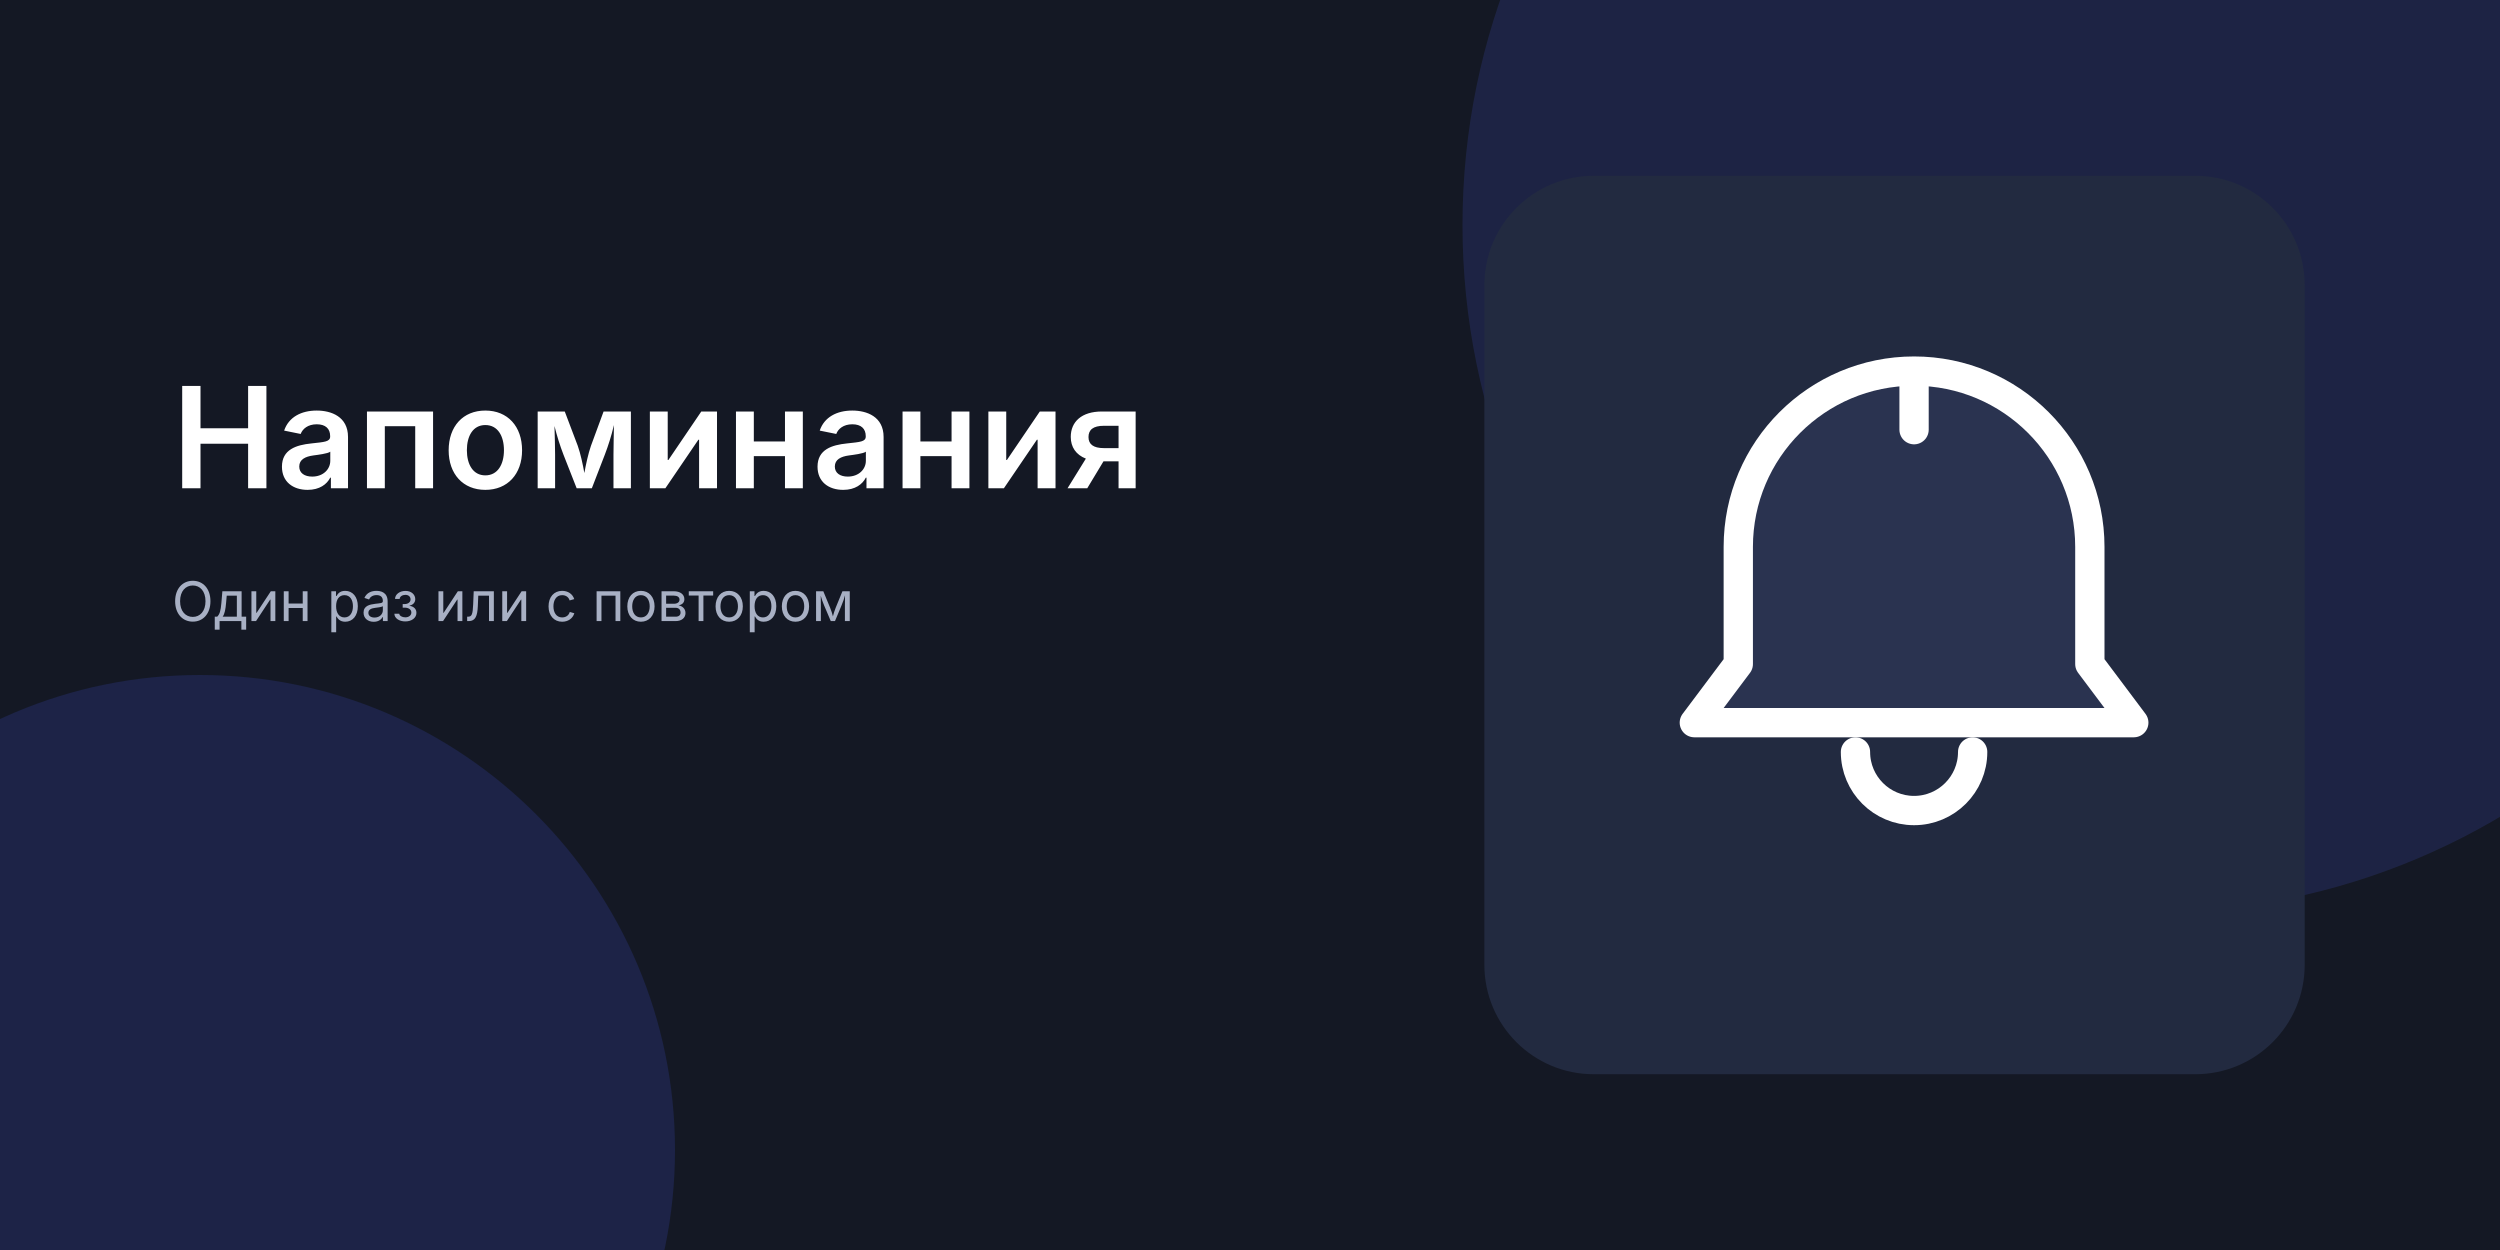
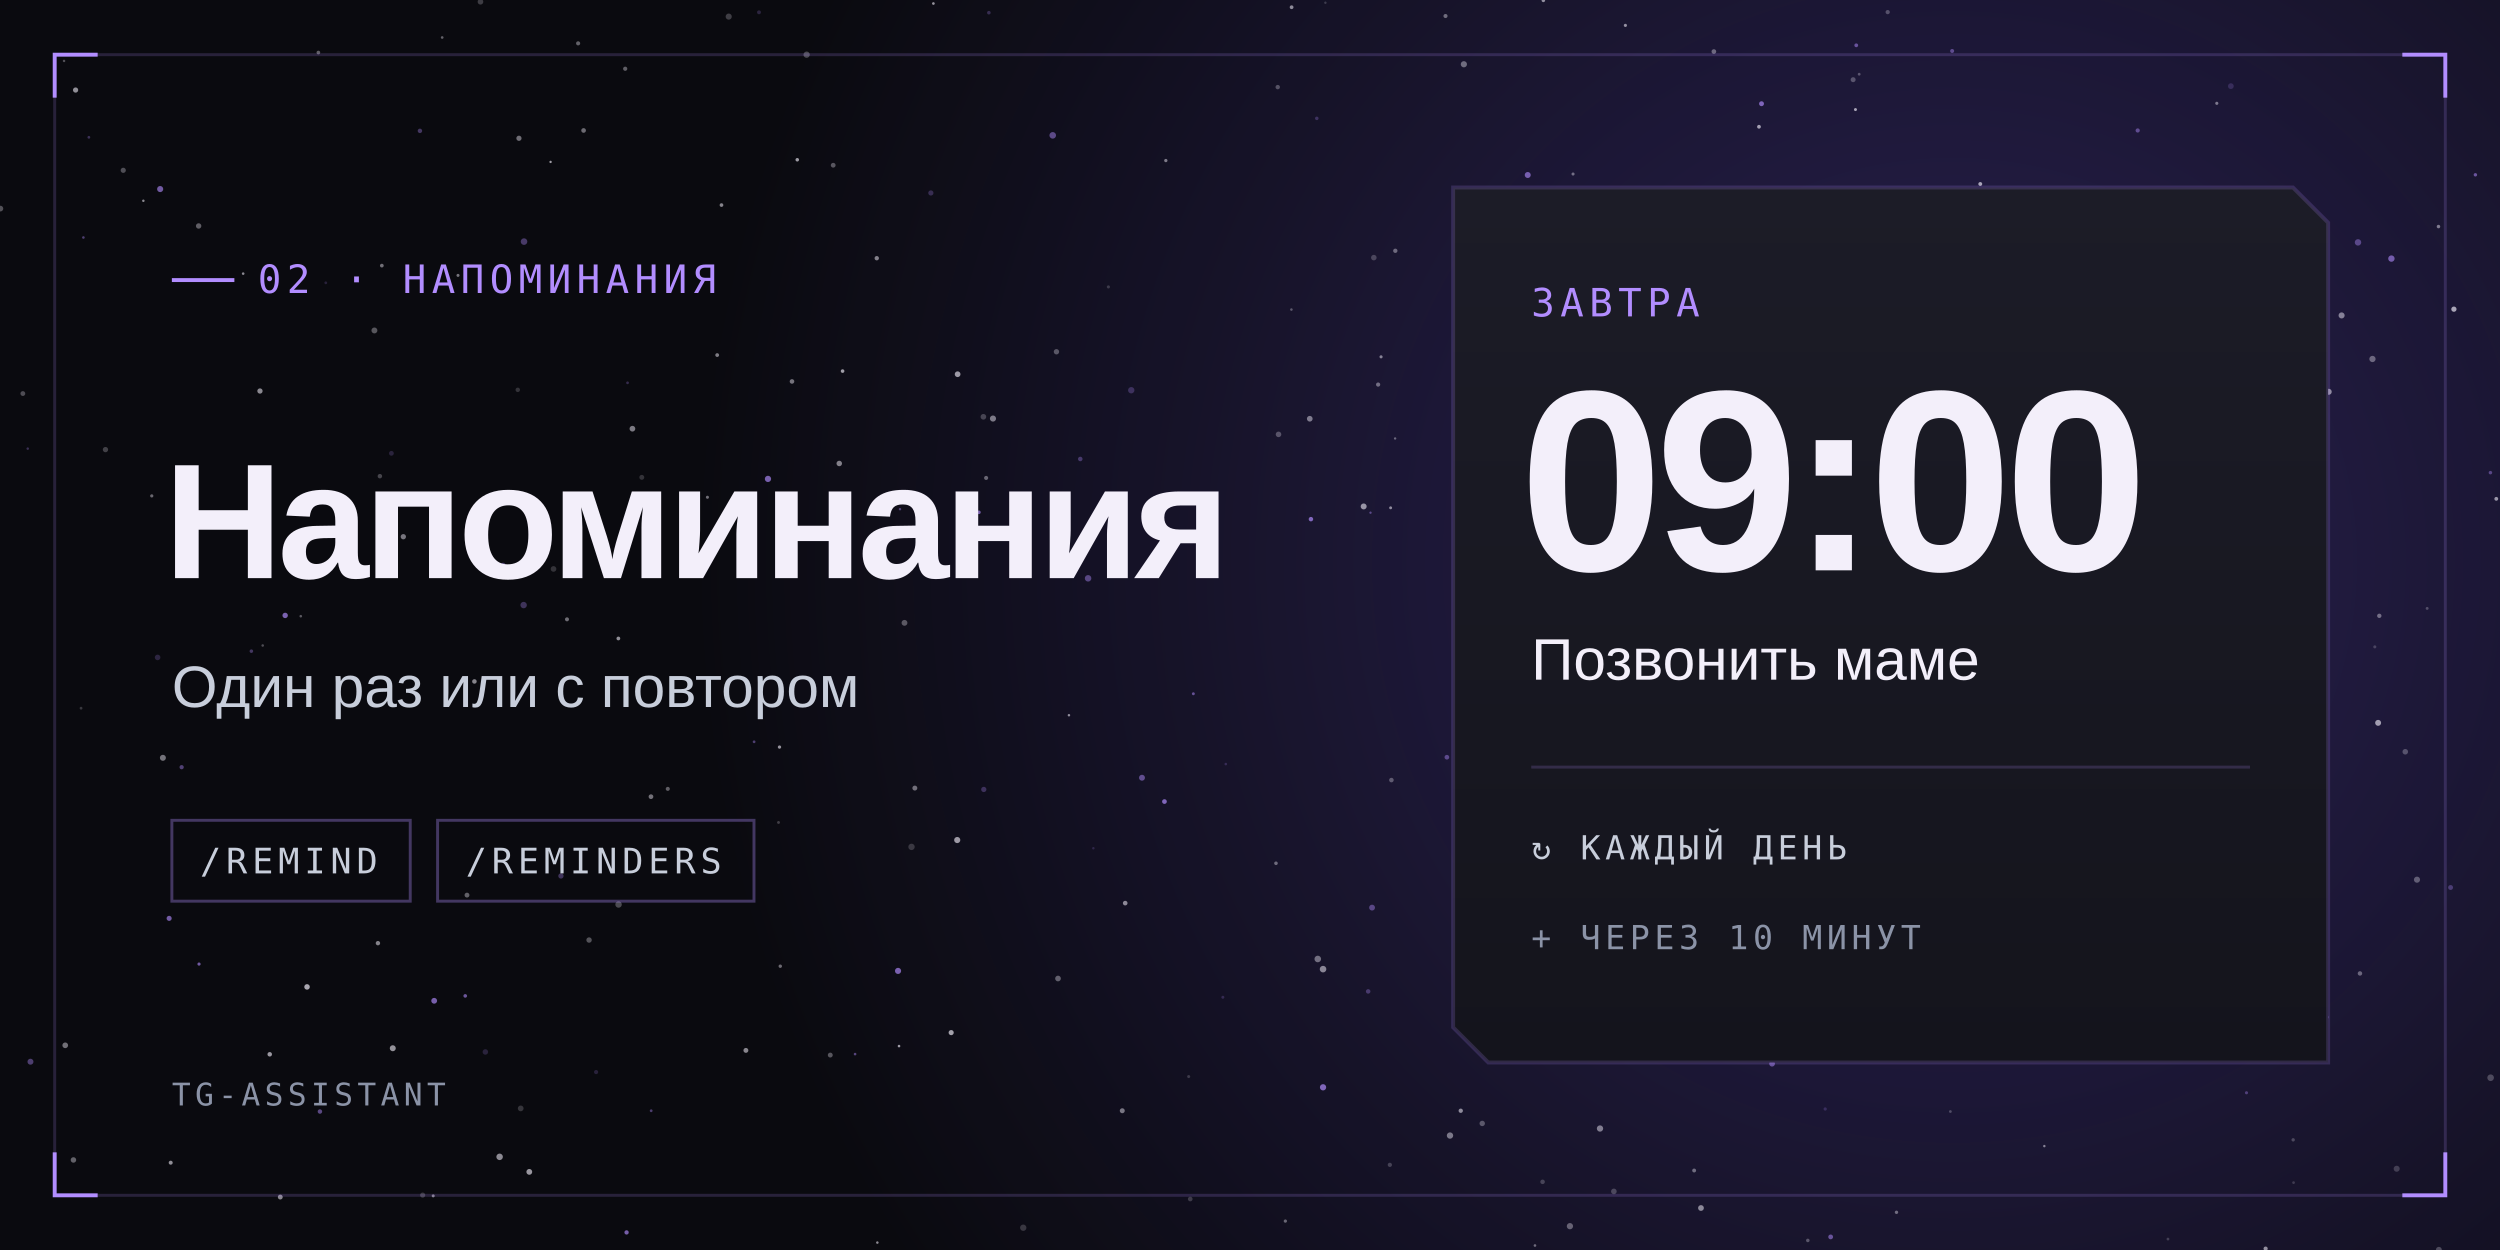
<svg xmlns="http://www.w3.org/2000/svg" width="1280" height="640" viewBox="0 0 1280 640">
-   <rect width="1280" height="640" fill="#141824" />
-   <circle cx="1100.8" cy="115.2" r="352.0" fill="#4F62F0" opacity="0.16" />
-   <circle cx="102.4" cy="588.8" r="243.2" fill="#3949C4" opacity="0.22" />
-   <rect x="760" y="90" width="420" height="460" rx="56" fill="#222A40" />
-   <text x="88" y="250" fill="#FFFFFF" font-family="Inter" font-weight="600" font-size="72">Напоминания</text>
-   <text x="88" y="318" fill="#A8B0C4" font-family="Inter" font-weight="400" font-size="28">Один раз или с повтором</text>
-   <g transform="translate(830 160) scale(3.75)" fill="none" stroke="#FFFFFF" stroke-width="4" stroke-linecap="round" stroke-linejoin="round">
-     <path d="M16 48V32a24 24 0 0 1 48 0v16l6 8H10z" fill="#2A3350" />
-     <path d="M32 60a8 8 0 0 0 16 0" />
-     <path d="M40 10v6" />
-   </g>
+   <defs>
+     <linearGradient id="card" x1="0" y1="0" x2="0" y2="1">
+       <stop offset="0" stop-color="#1c1c27" />
+       <stop offset="1" stop-color="#14141c" />
+     </linearGradient>
+     <radialGradient id="glow" cx="0.5" cy="0.5" r="0.5">
+       <stop offset="0" stop-color="#7b5cff" stop-opacity="0.28" />
+       <stop offset="1" stop-color="#7b5cff" stop-opacity="0" />
+     </radialGradient>
+   </defs>
+   <rect width="1280" height="640" fill="#0a0a0f" />
+   <circle cx="998.4" cy="288" r="640" fill="url(#glow)" />
+   <circle cx="764.2" cy="191.5" r="1.20" fill="#f3effa" opacity="0.52" />
+   <circle cx="677.4" cy="556.7" r="1.61" fill="#b28dff" opacity="0.68" />
+   <circle cx="268.3" cy="123.7" r="1.69" fill="#b28dff" opacity="0.37" />
+   <circle cx="38.7" cy="46.1" r="1.34" fill="#f3effa" opacity="0.58" />
+   <circle cx="948.8" cy="40.8" r="1.28" fill="#f3effa" opacity="0.28" />
+   <circle cx="1142.2" cy="44.1" r="1.48" fill="#b28dff" opacity="0.19" />
+   <circle cx="917.1" cy="472.8" r="1.55" fill="#f3effa" opacity="0.60" />
+   <circle cx="950.4" cy="23.2" r="0.97" fill="#b28dff" opacity="0.51" />
+   <circle cx="490.3" cy="191.6" r="1.47" fill="#f3effa" opacity="0.62" />
+   <circle cx="714.4" cy="128.4" r="1.11" fill="#f3effa" opacity="0.39" />
+   <circle cx="381.9" cy="537.8" r="1.26" fill="#f3effa" opacity="0.54" />
+   <circle cx="751.2" cy="255.7" r="1.23" fill="#b28dff" opacity="0.22" />
+   <circle cx="756.8" cy="336.0" r="1.10" fill="#b28dff" opacity="0.41" />
+   <circle cx="101.9" cy="493.6" r="0.82" fill="#b28dff" opacity="0.61" />
+   <circle cx="773.0" cy="395.2" r="1.63" fill="#b28dff" opacity="0.42" />
+   <circle cx="503.7" cy="404.2" r="1.35" fill="#b28dff" opacity="0.28" />
+   <circle cx="790.2" cy="0.2" r="0.91" fill="#f3effa" opacity="0.56" />
+   <circle cx="553.1" cy="235.0" r="1.16" fill="#b28dff" opacity="0.33" />
+   <circle cx="1079.7" cy="181.0" r="1.25" fill="#b28dff" opacity="0.62" />
+   <circle cx="879.5" cy="287.0" r="0.79" fill="#f3effa" opacity="0.32" />
+   <circle cx="283.4" cy="291.3" r="1.45" fill="#f3effa" opacity="0.18" />
+   <circle cx="539.0" cy="69.3" r="1.69" fill="#b28dff" opacity="0.47" />
+   <circle cx="758.9" cy="575.2" r="1.39" fill="#f3effa" opacity="0.31" />
+   <circle cx="290.3" cy="317.1" r="1.03" fill="#f3effa" opacity="0.43" />
+   <circle cx="1208.3" cy="498.4" r="1.15" fill="#f3effa" opacity="0.37" />
+   <circle cx="747.9" cy="568.7" r="1.11" fill="#f3effa" opacity="0.55" />
+   <circle cx="1150.2" cy="559.5" r="0.80" fill="#b28dff" opacity="0.35" />
+   <circle cx="63.1" cy="87.2" r="1.33" fill="#f3effa" opacity="0.30" />
+   <circle cx="707.1" cy="182.7" r="0.80" fill="#f3effa" opacity="0.50" />
+   <circle cx="1174.1" cy="583.6" r="0.87" fill="#f3effa" opacity="0.24" />
+   <circle cx="1053.9" cy="214.0" r="0.94" fill="#f3effa" opacity="0.24" />
+   <circle cx="1081.2" cy="227.3" r="0.90" fill="#f3effa" opacity="0.42" />
+   <circle cx="711.6" cy="596.4" r="1.09" fill="#f3effa" opacity="0.22" />
+   <circle cx="748.2" cy="416.2" r="0.78" fill="#f3effa" opacity="0.56" />
+   <circle cx="749.5" cy="32.9" r="1.59" fill="#f3effa" opacity="0.40" />
+   <circle cx="1056.8" cy="483.7" r="0.77" fill="#f3effa" opacity="0.34" />
+   <circle cx="124.5" cy="140.1" r="0.67" fill="#f3effa" opacity="0.56" />
+   <circle cx="740.1" cy="8.2" r="1.05" fill="#f3effa" opacity="0.40" />
+   <circle cx="234.5" cy="141.0" r="0.78" fill="#f3effa" opacity="0.47" />
+   <circle cx="398.6" cy="421.1" r="0.74" fill="#f3effa" opacity="0.23" />
+   <circle cx="1267.4" cy="89.5" r="0.88" fill="#b28dff" opacity="0.53" />
+   <circle cx="559.8" cy="434.3" r="0.63" fill="#b28dff" opacity="0.18" />
+   <circle cx="154.0" cy="315.5" r="0.67" fill="#f3effa" opacity="0.34" />
+   <circle cx="195.5" cy="136.0" r="0.96" fill="#f3effa" opacity="0.44" />
+   <circle cx="1254.7" cy="454.4" r="1.26" fill="#b28dff" opacity="0.32" />
+   <circle cx="1015.5" cy="480.6" r="1.15" fill="#b28dff" opacity="0.54" />
+   <circle cx="951.9" cy="38.0" r="0.72" fill="#f3effa" opacity="0.29" />
+   <circle cx="333.3" cy="407.9" r="1.21" fill="#f3effa" opacity="0.45" />
+   <circle cx="1101.2" cy="324.8" r="0.74" fill="#f3effa" opacity="0.44" />
+   <circle cx="677.4" cy="496.2" r="1.69" fill="#f3effa" opacity="0.52" />
+   <circle cx="1126.2" cy="209.4" r="1.61" fill="#f3effa" opacity="0.62" />
+   <circle cx="1227.1" cy="598.4" r="1.55" fill="#f3effa" opacity="0.20" />
+   <circle cx="901.9" cy="53.1" r="1.26" fill="#b28dff" opacity="0.66" />
+   <circle cx="15.6" cy="543.6" r="1.53" fill="#b28dff" opacity="0.40" />
+   <circle cx="134.5" cy="330.5" r="0.66" fill="#f3effa" opacity="0.29" />
+   <circle cx="541.7" cy="501.0" r="1.46" fill="#f3effa" opacity="0.36" />
+   <circle cx="1050.5" cy="346.9" r="1.16" fill="#b28dff" opacity="0.47" />
+   <circle cx="674.2" cy="60.6" r="0.90" fill="#b28dff" opacity="0.26" />
+   <circle cx="405.5" cy="195.3" r="1.18" fill="#f3effa" opacity="0.45" />
+   <circle cx="742.4" cy="581.4" r="1.63" fill="#f3effa" opacity="0.46" />
+   <circle cx="950.0" cy="56.1" r="0.77" fill="#f3effa" opacity="0.65" />
+   <circle cx="832.2" cy="13.0" r="0.81" fill="#f3effa" opacity="0.57" />
+   <circle cx="928.3" cy="506.0" r="1.05" fill="#b28dff" opacity="0.29" />
+   <circle cx="857.7" cy="441.5" r="1.09" fill="#f3effa" opacity="0.30" />
+   <circle cx="373.1" cy="8.5" r="1.57" fill="#f3effa" opacity="0.23" />
+   <circle cx="503.5" cy="213.4" r="1.45" fill="#f3effa" opacity="0.24" />
+   <circle cx="265.7" cy="70.8" r="1.34" fill="#f3effa" opacity="0.43" />
+   <circle cx="1256.4" cy="158.3" r="1.35" fill="#f3effa" opacity="0.66" />
+   <circle cx="829.5" cy="438.6" r="1.24" fill="#f3effa" opacity="0.50" />
+   <circle cx="700.5" cy="507.6" r="1.16" fill="#b28dff" opacity="0.32" />
+   <circle cx="1275.2" cy="551.8" r="1.70" fill="#f3effa" opacity="0.25" />
+   <circle cx="849.3" cy="173.3" r="1.69" fill="#f3effa" opacity="0.28" />
+   <circle cx="1215.9" cy="331.2" r="0.79" fill="#f3effa" opacity="0.20" />
+   <circle cx="54.0" cy="230.2" r="1.36" fill="#f3effa" opacity="0.24" />
+   <circle cx="740.8" cy="387.7" r="1.20" fill="#b28dff" opacity="0.43" />
+   <circle cx="476.6" cy="98.8" r="1.33" fill="#b28dff" opacity="0.25" />
+   <circle cx="138.1" cy="539.8" r="1.16" fill="#f3effa" opacity="0.62" />
+   <circle cx="1207.3" cy="124.1" r="1.66" fill="#b28dff" opacity="0.41" />
+   <circle cx="386.1" cy="379.8" r="0.71" fill="#b28dff" opacity="0.40" />
+   <circle cx="216.4" cy="611.9" r="1.32" fill="#f3effa" opacity="0.21" />
+   <circle cx="769.1" cy="293.8" r="0.81" fill="#b28dff" opacity="0.50" />
+   <circle cx="83.4" cy="388.0" r="1.54" fill="#f3effa" opacity="0.46" />
+   <circle cx="166.8" cy="144.8" r="0.71" fill="#b28dff" opacity="0.18" />
+   <circle cx="41.5" cy="362.6" r="0.72" fill="#f3effa" opacity="0.20" />
+   <circle cx="1159.9" cy="98.2" r="0.97" fill="#b28dff" opacity="0.68" />
+   <circle cx="966.5" cy="6.2" r="1.09" fill="#f3effa" opacity="0.27" />
+   <circle cx="255.8" cy="592.3" r="1.67" fill="#f3effa" opacity="0.56" />
+   <circle cx="778.0" cy="532.3" r="1.33" fill="#f3effa" opacity="0.36" />
+   <circle cx="1013.9" cy="94.2" r="1.00" fill="#f3effa" opacity="0.65" />
+   <circle cx="369.4" cy="105.0" r="0.95" fill="#f3effa" opacity="0.53" />
+   <circle cx="490.1" cy="430.1" r="1.58" fill="#f3effa" opacity="0.62" />
+   <circle cx="866.1" cy="301.7" r="0.75" fill="#f3effa" opacity="0.38" />
+   <circle cx="408.2" cy="81.8" r="0.91" fill="#f3effa" opacity="0.63" />
+   <circle cx="758.8" cy="414.0" r="1.46" fill="#b28dff" opacity="0.62" />
+   <circle cx="701.7" cy="262.5" r="0.60" fill="#b28dff" opacity="0.43" />
+   <circle cx="466.7" cy="433.6" r="1.64" fill="#f3effa" opacity="0.19" />
+   <circle cx="506.3" cy="6.5" r="0.92" fill="#b28dff" opacity="0.25" />
+   <circle cx="944.4" cy="103.1" r="0.77" fill="#f3effa" opacity="0.26" />
+   <circle cx="803.8" cy="627.8" r="1.61" fill="#f3effa" opacity="0.36" />
+   <circle cx="788.3" cy="444.2" r="1.33" fill="#f3effa" opacity="0.54" />
+   <circle cx="32.8" cy="31.2" r="0.63" fill="#f3effa" opacity="0.31" />
+   <circle cx="1214.7" cy="183.8" r="1.61" fill="#f3effa" opacity="0.37" />
+   <circle cx="846.5" cy="121.6" r="0.96" fill="#f3effa" opacity="0.54" />
+   <circle cx="712.4" cy="399.4" r="1.17" fill="#f3effa" opacity="0.32" />
+   <circle cx="449.2" cy="636.2" r="0.65" fill="#f3effa" opacity="0.56" />
+   <circle cx="37.6" cy="593.9" r="1.41" fill="#f3effa" opacity="0.38" />
+   <circle cx="93.0" cy="392.8" r="1.09" fill="#b28dff" opacity="0.42" />
+   <circle cx="191.7" cy="169.2" r="1.52" fill="#f3effa" opacity="0.33" />
+   <circle cx="208.5" cy="141.2" r="0.68" fill="#f3effa" opacity="0.47" />
+   <circle cx="861.9" cy="214.3" r="1.21" fill="#b28dff" opacity="0.42" />
+   <circle cx="714.3" cy="224.5" r="0.61" fill="#f3effa" opacity="0.38" />
+   <circle cx="194.5" cy="243.8" r="1.15" fill="#f3effa" opacity="0.26" />
+   <circle cx="429.7" cy="237.3" r="1.41" fill="#f3effa" opacity="0.51" />
+   <circle cx="579.2" cy="199.8" r="1.63" fill="#b28dff" opacity="0.26" />
+   <circle cx="979.5" cy="353.5" r="1.36" fill="#b28dff" opacity="0.30" />
+   <circle cx="858.3" cy="197.0" r="1.45" fill="#f3effa" opacity="0.59" />
+   <circle cx="316.6" cy="326.9" r="0.97" fill="#f3effa" opacity="0.58" />
+   <circle cx="867.4" cy="599.3" r="1.00" fill="#f3effa" opacity="0.40" />
+   <circle cx="73.4" cy="102.8" r="0.64" fill="#f3effa" opacity="0.55" />
+   <circle cx="848.2" cy="198.3" r="1.62" fill="#f3effa" opacity="0.58" />
+   <circle cx="328.6" cy="244.4" r="1.26" fill="#f3effa" opacity="0.18" />
+   <circle cx="970.8" cy="267.0" r="0.90" fill="#f3effa" opacity="0.33" />
+   <circle cx="163.0" cy="26.9" r="0.95" fill="#f3effa" opacity="0.37" />
+   <circle cx="215.0" cy="67.0" r="1.14" fill="#b28dff" opacity="0.34" />
+   <circle cx="504.9" cy="244.7" r="1.05" fill="#f3effa" opacity="0.39" />
+   <circle cx="316.7" cy="463.1" r="1.66" fill="#f3effa" opacity="0.28" />
+   <circle cx="698.2" cy="259.3" r="1.53" fill="#f3effa" opacity="0.58" />
+   <circle cx="42.7" cy="121.6" r="0.67" fill="#b28dff" opacity="0.41" />
+   <circle cx="817.7" cy="505.6" r="1.46" fill="#f3effa" opacity="0.43" />
+   <circle cx="627.6" cy="391.2" r="0.66" fill="#b28dff" opacity="0.21" />
+   <circle cx="193.5" cy="482.9" r="1.13" fill="#f3effa" opacity="0.52" />
+   <circle cx="661.2" cy="158.5" r="0.66" fill="#f3effa" opacity="0.32" />
+   <circle cx="448.9" cy="132.2" r="1.12" fill="#f3effa" opacity="0.51" />
+   <circle cx="460.8" cy="260.7" r="0.62" fill="#b28dff" opacity="0.41" />
+   <circle cx="242.9" cy="348.9" r="1.17" fill="#f3effa" opacity="0.53" />
+   <circle cx="819.5" cy="253.2" r="1.50" fill="#f3effa" opacity="0.25" />
+   <circle cx="757.3" cy="159.8" r="1.22" fill="#f3effa" opacity="0.45" />
+   <circle cx="468.4" cy="403.5" r="1.27" fill="#f3effa" opacity="0.43" />
+   <circle cx="782.2" cy="89.6" r="1.54" fill="#b28dff" opacity="0.61" />
+   <circle cx="1102.2" cy="252.1" r="1.39" fill="#f3effa" opacity="0.42" />
+   <circle cx="477.9" cy="1.8" r="0.69" fill="#f3effa" opacity="0.60" />
+   <circle cx="819.2" cy="577.8" r="1.62" fill="#f3effa" opacity="0.48" />
+   <circle cx="1224.4" cy="132.4" r="1.64" fill="#b28dff" opacity="0.59" />
+   <circle cx="1037.9" cy="363.1" r="1.54" fill="#f3effa" opacity="0.29" />
+   <circle cx="487.0" cy="528.7" r="1.32" fill="#f3effa" opacity="0.65" />
+   <circle cx="805.4" cy="89.1" r="0.79" fill="#f3effa" opacity="0.41" />
+   <circle cx="238.2" cy="509.9" r="0.93" fill="#b28dff" opacity="0.58" />
+   <circle cx="900.6" cy="64.9" r="0.97" fill="#f3effa" opacity="0.63" />
+   <circle cx="321.3" cy="196.0" r="0.70" fill="#b28dff" opacity="0.26" />
+   <circle cx="860.7" cy="465.8" r="1.02" fill="#f3effa" opacity="0.61" />
+   <circle cx="626.1" cy="510.6" r="0.76" fill="#b28dff" opacity="0.21" />
+   <circle cx="413.0" cy="28.0" r="1.62" fill="#f3effa" opacity="0.28" />
+   <circle cx="323.8" cy="219.5" r="1.47" fill="#f3effa" opacity="0.49" />
+   <circle cx="108.3" cy="264.5" r="1.44" fill="#f3effa" opacity="0.28" />
+   <circle cx="271.0" cy="600.0" r="1.49" fill="#f3effa" opacity="0.61" />
+   <circle cx="1161.5" cy="101.5" r="0.92" fill="#f3effa" opacity="0.36" />
+   <circle cx="33.4" cy="535.2" r="1.46" fill="#f3effa" opacity="0.44" />
+   <circle cx="978.5" cy="449.4" r="1.52" fill="#f3effa" opacity="0.30" />
+   <circle cx="101.7" cy="115.7" r="1.39" fill="#f3effa" opacity="0.37" />
+   <circle cx="163.8" cy="569.1" r="1.15" fill="#b28dff" opacity="0.48" />
+   <circle cx="653.3" cy="442.0" r="0.92" fill="#f3effa" opacity="0.40" />
+   <circle cx="246.0" cy="0.9" r="1.45" fill="#f3effa" opacity="0.22" />
+   <circle cx="388.6" cy="6.3" r="1.00" fill="#b28dff" opacity="0.20" />
+   <circle cx="1007.9" cy="143.0" r="1.63" fill="#b28dff" opacity="0.54" />
+   <circle cx="463.1" cy="318.9" r="1.50" fill="#f3effa" opacity="0.33" />
+   <circle cx="459.8" cy="497.1" r="1.58" fill="#b28dff" opacity="0.66" />
+   <circle cx="143.5" cy="612.9" r="1.25" fill="#f3effa" opacity="0.54" />
+   <circle cx="584.7" cy="398.2" r="1.52" fill="#b28dff" opacity="0.49" />
+   <circle cx="239.1" cy="458.3" r="1.25" fill="#f3effa" opacity="0.38" />
+   <circle cx="320.1" cy="35.2" r="1.08" fill="#f3effa" opacity="0.37" />
+   <circle cx="157.2" cy="505.3" r="1.42" fill="#f3effa" opacity="0.68" />
+   <circle cx="1162.7" cy="532.0" r="1.14" fill="#f3effa" opacity="0.29" />
+   <circle cx="654.6" cy="222.4" r="1.43" fill="#f3effa" opacity="0.29" />
+   <circle cx="1160.5" cy="339.4" r="1.18" fill="#f3effa" opacity="0.41" />
+   <circle cx="925.6" cy="635.1" r="0.91" fill="#f3effa" opacity="0.30" />
+   <circle cx="822.2" cy="451.4" r="1.54" fill="#f3effa" opacity="0.38" />
+   <circle cx="268.1" cy="309.8" r="1.65" fill="#b28dff" opacity="0.31" />
+   <circle cx="1076.3" cy="469.0" r="0.79" fill="#b28dff" opacity="0.40" />
+   <circle cx="785.9" cy="637.7" r="0.68" fill="#f3effa" opacity="0.41" />
+   <circle cx="501.2" cy="262.3" r="0.93" fill="#b28dff" opacity="0.61" />
+   <circle cx="547.3" cy="366.2" r="0.64" fill="#f3effa" opacity="0.57" />
+   <circle cx="1138.9" cy="448.0" r="1.09" fill="#b28dff" opacity="0.41" />
+   <circle cx="998.6" cy="569.1" r="0.71" fill="#f3effa" opacity="0.25" />
+   <circle cx="508.4" cy="214.3" r="1.57" fill="#f3effa" opacity="0.48" />
+   <circle cx="945.0" cy="100.8" r="0.72" fill="#f3effa" opacity="0.66" />
+   <circle cx="367.2" cy="181.8" r="0.97" fill="#f3effa" opacity="0.50" />
+   <circle cx="877.2" cy="283.8" r="0.74" fill="#b28dff" opacity="0.27" />
+   <circle cx="200.4" cy="232.1" r="1.23" fill="#b28dff" opacity="0.19" />
+   <circle cx="82.0" cy="96.8" r="1.57" fill="#b28dff" opacity="0.61" />
+   <circle cx="14.2" cy="229.7" r="0.64" fill="#b28dff" opacity="0.29" />
+   <circle cx="937.3" cy="633.3" r="1.23" fill="#b28dff" opacity="0.52" />
+   <circle cx="674.7" cy="491.0" r="1.69" fill="#f3effa" opacity="0.42" />
+   <circle cx="907.3" cy="544.6" r="1.48" fill="#b28dff" opacity="0.50" />
+   <circle cx="974.6" cy="519.4" r="1.45" fill="#f3effa" opacity="0.38" />
+   <circle cx="1182.4" cy="417.5" r="1.30" fill="#f3effa" opacity="0.45" />
+   <circle cx="1094.5" cy="66.8" r="1.08" fill="#b28dff" opacity="0.45" />
+   <circle cx="1237.5" cy="450.4" r="1.57" fill="#f3effa" opacity="0.33" />
+   <circle cx="670.6" cy="214.4" r="1.46" fill="#f3effa" opacity="0.47" />
+   <circle cx="845.4" cy="166.8" r="1.50" fill="#f3effa" opacity="0.52" />
+   <circle cx="596.2" cy="410.4" r="1.21" fill="#b28dff" opacity="0.68" />
+   <circle cx="320.8" cy="631.0" r="1.11" fill="#b28dff" opacity="0.64" />
+   <circle cx="296.0" cy="22.2" r="1.06" fill="#f3effa" opacity="0.38" />
+   <circle cx="1031.4" cy="325.6" r="0.84" fill="#b28dff" opacity="0.61" />
+   <circle cx="281.9" cy="82.9" r="0.61" fill="#f3effa" opacity="0.64" />
+   <circle cx="654.2" cy="44.6" r="1.13" fill="#f3effa" opacity="0.29" />
+   <circle cx="611.0" cy="355.2" r="0.75" fill="#b28dff" opacity="0.51" />
+   <circle cx="1174.3" cy="605.5" r="0.70" fill="#f3effa" opacity="0.18" />
+   <circle cx="609.4" cy="613.9" r="1.20" fill="#f3effa" opacity="0.20" />
+   <circle cx="523.9" cy="628.6" r="1.63" fill="#f3effa" opacity="0.19" />
+   <circle cx="780.4" cy="334.3" r="0.82" fill="#f3effa" opacity="0.26" />
+   <circle cx="877.5" cy="26.4" r="1.20" fill="#f3effa" opacity="0.38" />
+   <circle cx="989.6" cy="474.6" r="1.01" fill="#f3effa" opacity="0.55" />
+   <circle cx="671.2" cy="265.8" r="1.15" fill="#b28dff" opacity="0.68" />
+   <circle cx="333.4" cy="568.7" r="0.72" fill="#b28dff" opacity="0.40" />
+   <circle cx="80.7" cy="336.6" r="1.43" fill="#b28dff" opacity="0.21" />
+   <circle cx="257.6" cy="289.4" r="1.28" fill="#b28dff" opacity="0.39" />
+   <circle cx="305.2" cy="548.9" r="1.07" fill="#b28dff" opacity="0.18" />
+   <circle cx="994.8" cy="202.3" r="1.15" fill="#b28dff" opacity="0.59" />
+   <circle cx="1278.1" cy="255.4" r="0.98" fill="#f3effa" opacity="0.59" />
+   <circle cx="596.9" cy="82.2" r="0.85" fill="#f3effa" opacity="0.48" />
+   <circle cx="966.1" cy="135.3" r="1.48" fill="#f3effa" opacity="0.20" />
+   <circle cx="874.0" cy="356.9" r="1.39" fill="#f3effa" opacity="0.27" />
+   <circle cx="746.0" cy="198.2" r="1.06" fill="#f3effa" opacity="0.34" />
+   <circle cx="1218.2" cy="315.3" r="1.12" fill="#f3effa" opacity="0.40" />
+   <circle cx="934.5" cy="567.8" r="0.83" fill="#b28dff" opacity="0.21" />
+   <circle cx="128.7" cy="333.4" r="0.91" fill="#b28dff" opacity="0.34" />
+   <circle cx="0.2" cy="106.8" r="1.47" fill="#f3effa" opacity="0.31" />
+   <circle cx="298.8" cy="66.8" r="1.20" fill="#f3effa" opacity="0.42" />
+   <circle cx="540.9" cy="180.1" r="1.38" fill="#f3effa" opacity="0.32" />
+   <circle cx="1073.3" cy="167.8" r="1.06" fill="#f3effa" opacity="0.39" />
+   <circle cx="940.4" cy="461.6" r="0.60" fill="#f3effa" opacity="0.60" />
+   <circle cx="393.2" cy="245.2" r="1.61" fill="#b28dff" opacity="0.65" />
+   <circle cx="971.3" cy="489.0" r="0.79" fill="#f3effa" opacity="0.42" />
+   <circle cx="703.4" cy="131.9" r="1.42" fill="#f3effa" opacity="0.23" />
+   <circle cx="1021.4" cy="513.3" r="0.70" fill="#f3effa" opacity="0.20" />
+   <circle cx="702.5" cy="464.7" r="1.50" fill="#b28dff" opacity="0.42" />
+   <circle cx="557.1" cy="296.1" r="1.67" fill="#b28dff" opacity="0.43" />
+   <circle cx="971.0" cy="620.7" r="0.87" fill="#f3effa" opacity="0.40" />
+   <circle cx="944.6" cy="248.1" r="1.47" fill="#b28dff" opacity="0.52" />
+   <circle cx="86.6" cy="470.2" r="1.31" fill="#b28dff" opacity="0.62" />
+   <circle cx="1248.7" cy="639.9" r="1.51" fill="#f3effa" opacity="0.26" />
+   <circle cx="301.6" cy="481.3" r="1.39" fill="#f3effa" opacity="0.32" />
+   <circle cx="925.8" cy="386.6" r="1.30" fill="#f3effa" opacity="0.20" />
+   <circle cx="890.9" cy="400.7" r="0.85" fill="#b28dff" opacity="0.55" />
+   <circle cx="1042.1" cy="277.0" r="1.19" fill="#b28dff" opacity="0.65" />
+   <circle cx="1198.9" cy="161.5" r="1.56" fill="#f3effa" opacity="0.49" />
+   <circle cx="431.4" cy="190.0" r="0.93" fill="#f3effa" opacity="0.64" />
+   <circle cx="1275.1" cy="242.0" r="0.90" fill="#b28dff" opacity="0.40" />
+   <circle cx="1174.9" cy="260.4" r="1.16" fill="#f3effa" opacity="0.51" />
+   <circle cx="362.2" cy="254.6" r="0.79" fill="#f3effa" opacity="0.44" />
+   <circle cx="567.5" cy="146.9" r="0.80" fill="#f3effa" opacity="0.19" />
+   <circle cx="999.5" cy="26.1" r="1.03" fill="#b28dff" opacity="0.44" />
+   <circle cx="826.3" cy="610.0" r="1.44" fill="#f3effa" opacity="0.24" />
+   <circle cx="266.6" cy="567.5" r="1.47" fill="#f3effa" opacity="0.19" />
+   <circle cx="1192.3" cy="200.6" r="1.55" fill="#f3effa" opacity="0.53" />
+   <circle cx="1231.5" cy="384.9" r="1.43" fill="#f3effa" opacity="0.27" />
+   <circle cx="399.5" cy="494.7" r="0.88" fill="#f3effa" opacity="0.42" />
+   <circle cx="789.8" cy="605.1" r="1.16" fill="#f3effa" opacity="0.22" />
+   <circle cx="426.6" cy="84.6" r="1.23" fill="#f3effa" opacity="0.33" />
+   <circle cx="857.3" cy="399.6" r="1.36" fill="#b28dff" opacity="0.35" />
+   <circle cx="661.3" cy="3.7" r="0.97" fill="#f3effa" opacity="0.55" />
+   <circle cx="11.7" cy="201.5" r="1.24" fill="#f3effa" opacity="0.29" />
+   <circle cx="460.3" cy="535.6" r="0.67" fill="#f3effa" opacity="0.64" />
+   <circle cx="712.0" cy="260.0" r="0.75" fill="#f3effa" opacity="0.55" />
+   <circle cx="989.0" cy="460.1" r="0.79" fill="#b28dff" opacity="0.67" />
+   <circle cx="901.9" cy="408.1" r="1.40" fill="#f3effa" opacity="0.64" />
+   <circle cx="1217.6" cy="370.1" r="1.53" fill="#f3effa" opacity="0.62" />
+   <circle cx="1176.9" cy="418.9" r="1.43" fill="#f3effa" opacity="0.56" />
+   <circle cx="425.1" cy="540.2" r="1.26" fill="#f3effa" opacity="0.33" />
+   <circle cx="87.4" cy="595.3" r="1.03" fill="#f3effa" opacity="0.58" />
+   <circle cx="226.4" cy="19.2" r="0.69" fill="#f3effa" opacity="0.38" />
+   <circle cx="992.9" cy="519.9" r="1.41" fill="#f3effa" opacity="0.35" />
+   <circle cx="399.1" cy="382.5" r="0.85" fill="#f3effa" opacity="0.60" />
+   <circle cx="1030.5" cy="384.6" r="1.44" fill="#b28dff" opacity="0.56" />
+   <circle cx="897.9" cy="324.5" r="1.33" fill="#f3effa" opacity="0.23" />
+   <circle cx="1110.0" cy="634.4" r="0.72" fill="#f3effa" opacity="0.20" />
+   <circle cx="608.6" cy="551.2" r="0.78" fill="#f3effa" opacity="0.19" />
+   <circle cx="222.3" cy="512.4" r="1.49" fill="#b28dff" opacity="0.65" />
+   <circle cx="574.6" cy="568.7" r="1.28" fill="#f3effa" opacity="0.46" />
+   <circle cx="935.5" cy="361.4" r="1.46" fill="#b28dff" opacity="0.40" />
+   <circle cx="341.9" cy="403.9" r="1.04" fill="#f3effa" opacity="0.37" />
+   <circle cx="922.5" cy="322.5" r="0.69" fill="#b28dff" opacity="0.37" />
+   <circle cx="658.1" cy="625.2" r="0.84" fill="#f3effa" opacity="0.39" />
+   <circle cx="265.1" cy="199.6" r="1.14" fill="#f3effa" opacity="0.18" />
+   <circle cx="146.0" cy="315.1" r="1.39" fill="#b28dff" opacity="0.67" />
+   <circle cx="287.2" cy="448.5" r="1.36" fill="#b28dff" opacity="0.32" />
+   <circle cx="1083.2" cy="393.1" r="0.68" fill="#b28dff" opacity="0.44" />
+   <circle cx="837.1" cy="199.3" r="1.16" fill="#f3effa" opacity="0.52" />
+   <circle cx="206.5" cy="274.8" r="1.36" fill="#f3effa" opacity="0.47" />
+   <circle cx="705.6" cy="196.9" r="1.08" fill="#f3effa" opacity="0.41" />
+   <circle cx="221.8" cy="612.3" r="0.77" fill="#f3effa" opacity="0.51" />
+   <circle cx="1155.7" cy="129.1" r="0.97" fill="#f3effa" opacity="0.64" />
+   <circle cx="1046.7" cy="586.8" r="0.63" fill="#f3effa" opacity="0.50" />
+   <circle cx="820.9" cy="452.2" r="1.58" fill="#f3effa" opacity="0.50" />
+   <circle cx="779.0" cy="318.4" r="1.04" fill="#b28dff" opacity="0.30" />
+   <circle cx="1191.4" cy="520.8" r="0.90" fill="#b28dff" opacity="0.34" />
+   <circle cx="882.9" cy="442.3" r="0.75" fill="#b28dff" opacity="0.64" />
+   <circle cx="1048.7" cy="171.6" r="1.32" fill="#f3effa" opacity="0.48" />
+   <circle cx="437.8" cy="539.7" r="0.68" fill="#b28dff" opacity="0.45" />
+   <circle cx="77.7" cy="253.9" r="0.83" fill="#f3effa" opacity="0.41" />
+   <circle cx="870.9" cy="618.5" r="1.48" fill="#f3effa" opacity="0.53" />
+   <circle cx="678.6" cy="1.4" r="0.62" fill="#f3effa" opacity="0.19" />
+   <circle cx="1046.6" cy="309.5" r="1.55" fill="#f3effa" opacity="0.36" />
+   <circle cx="133.1" cy="200.2" r="1.36" fill="#f3effa" opacity="0.55" />
+   <circle cx="869.6" cy="327.7" r="1.21" fill="#b28dff" opacity="0.66" />
+   <circle cx="1242.7" cy="311.5" r="0.75" fill="#f3effa" opacity="0.25" />
+   <circle cx="45.5" cy="70.3" r="0.71" fill="#b28dff" opacity="0.30" />
+   <circle cx="1160.0" cy="639.3" r="1.08" fill="#f3effa" opacity="0.57" />
+   <circle cx="576.1" cy="462.4" r="1.19" fill="#f3effa" opacity="0.54" />
+   <circle cx="1248.5" cy="116.0" r="0.90" fill="#f3effa" opacity="0.47" />
+   <circle cx="1098.8" cy="224.8" r="1.25" fill="#f3effa" opacity="0.51" />
+   <circle cx="201.1" cy="536.7" r="1.54" fill="#f3effa" opacity="0.59" />
+   <circle cx="1135.0" cy="52.9" r="0.81" fill="#f3effa" opacity="0.45" />
+   <circle cx="870.7" cy="300.0" r="1.09" fill="#b28dff" opacity="0.26" />
+   <circle cx="248.5" cy="538.6" r="1.41" fill="#b28dff" opacity="0.19" />
+   <rect x="28" y="28" width="1224" height="584" fill="none" stroke="rgb(178 141 255 / 0.18)" stroke-width="1.5" />
+   <path d="M28 50V28H50" fill="none" stroke="#b28dff" stroke-width="2" />
+   <path d="M1252 50V28H1230" fill="none" stroke="#b28dff" stroke-width="2" />
+   <path d="M28 590V612H50" fill="none" stroke="#b28dff" stroke-width="2" />
+   <path d="M1252 590V612H1230" fill="none" stroke="#b28dff" stroke-width="2" />
+   <rect x="88" y="142.4" width="32" height="2" fill="#b28dff" />
+   <text x="132" y="150" font-family="'Geist Mono', ui-monospace, monospace" font-size="20" font-weight="400" letter-spacing="2.8" fill="#b28dff" text-anchor="start">02 · НАПОМИНАНИЯ</text>
+   <text x="84" y="296" font-family="'Space Grotesk', Arimo, Arial, sans-serif" font-size="84" font-weight="600" letter-spacing="-2.52" fill="#f3effa" text-anchor="start">Напоминания</text>
+   <text x="88" y="362" font-family="Arial, Arimo, sans-serif" font-size="30" font-weight="400" letter-spacing="0" fill="#c8cedb" text-anchor="start">Один раз или с повтором</text>
+   <rect x="88" y="420" width="122.04" height="41.4" fill="none" stroke="rgb(178 141 255 / 0.34)" stroke-width="1.5" />
+   <text x="102.4" y="447.18" font-family="'Geist Mono', ui-monospace, monospace" font-size="18" font-weight="400" letter-spacing="2.52" fill="#c8cedb" text-anchor="start">/REMIND</text>
+   <rect x="224.04" y="420" width="162" height="41.4" fill="none" stroke="rgb(178 141 255 / 0.34)" stroke-width="1.5" />
+   <text x="238.44" y="447.18" font-family="'Geist Mono', ui-monospace, monospace" font-size="18" font-weight="400" letter-spacing="2.52" fill="#c8cedb" text-anchor="start">/REMINDERS</text>
+   <text x="88" y="566" font-family="'Geist Mono', ui-monospace, monospace" font-size="16" font-weight="400" letter-spacing="2.24" fill="#8b93a7" text-anchor="start">TG-ASSISTANT</text>
+   <path d="M744 96H1174L1192 114V544H762L744 526Z" fill="url(#card)" stroke="rgb(178 141 255 / 0.18)" stroke-width="2" />
+   <text x="784" y="162" font-family="'Geist Mono', ui-monospace, monospace" font-size="20" font-weight="400" letter-spacing="2.8" fill="#b28dff" text-anchor="start">ЗАВТРА</text>
+   <text x="778" y="292" font-family="'Space Grotesk', Arimo, Arial, sans-serif" font-size="132" font-weight="600" letter-spacing="-3.96" fill="#f3effa" text-anchor="start">09:00</text>
+   <text x="784" y="348" font-family="Arial, Arimo, sans-serif" font-size="30" font-weight="400" letter-spacing="0" fill="#f3effa" text-anchor="start">Позвонить маме</text>
+   <rect x="784" y="392" width="368" height="1.5" fill="rgb(178 141 255 / 0.18)" />
+   <text x="784" y="440" font-family="'Geist Mono', ui-monospace, monospace" font-size="17" font-weight="400" letter-spacing="2.38" fill="#c8cedb" text-anchor="start">↻ КАЖДЫЙ ДЕНЬ</text>
+   <text x="784" y="486" font-family="'Geist Mono', ui-monospace, monospace" font-size="17" font-weight="400" letter-spacing="2.38" fill="#8b93a7" text-anchor="start">+ ЧЕРЕЗ 10 МИНУТ</text>
</svg>
